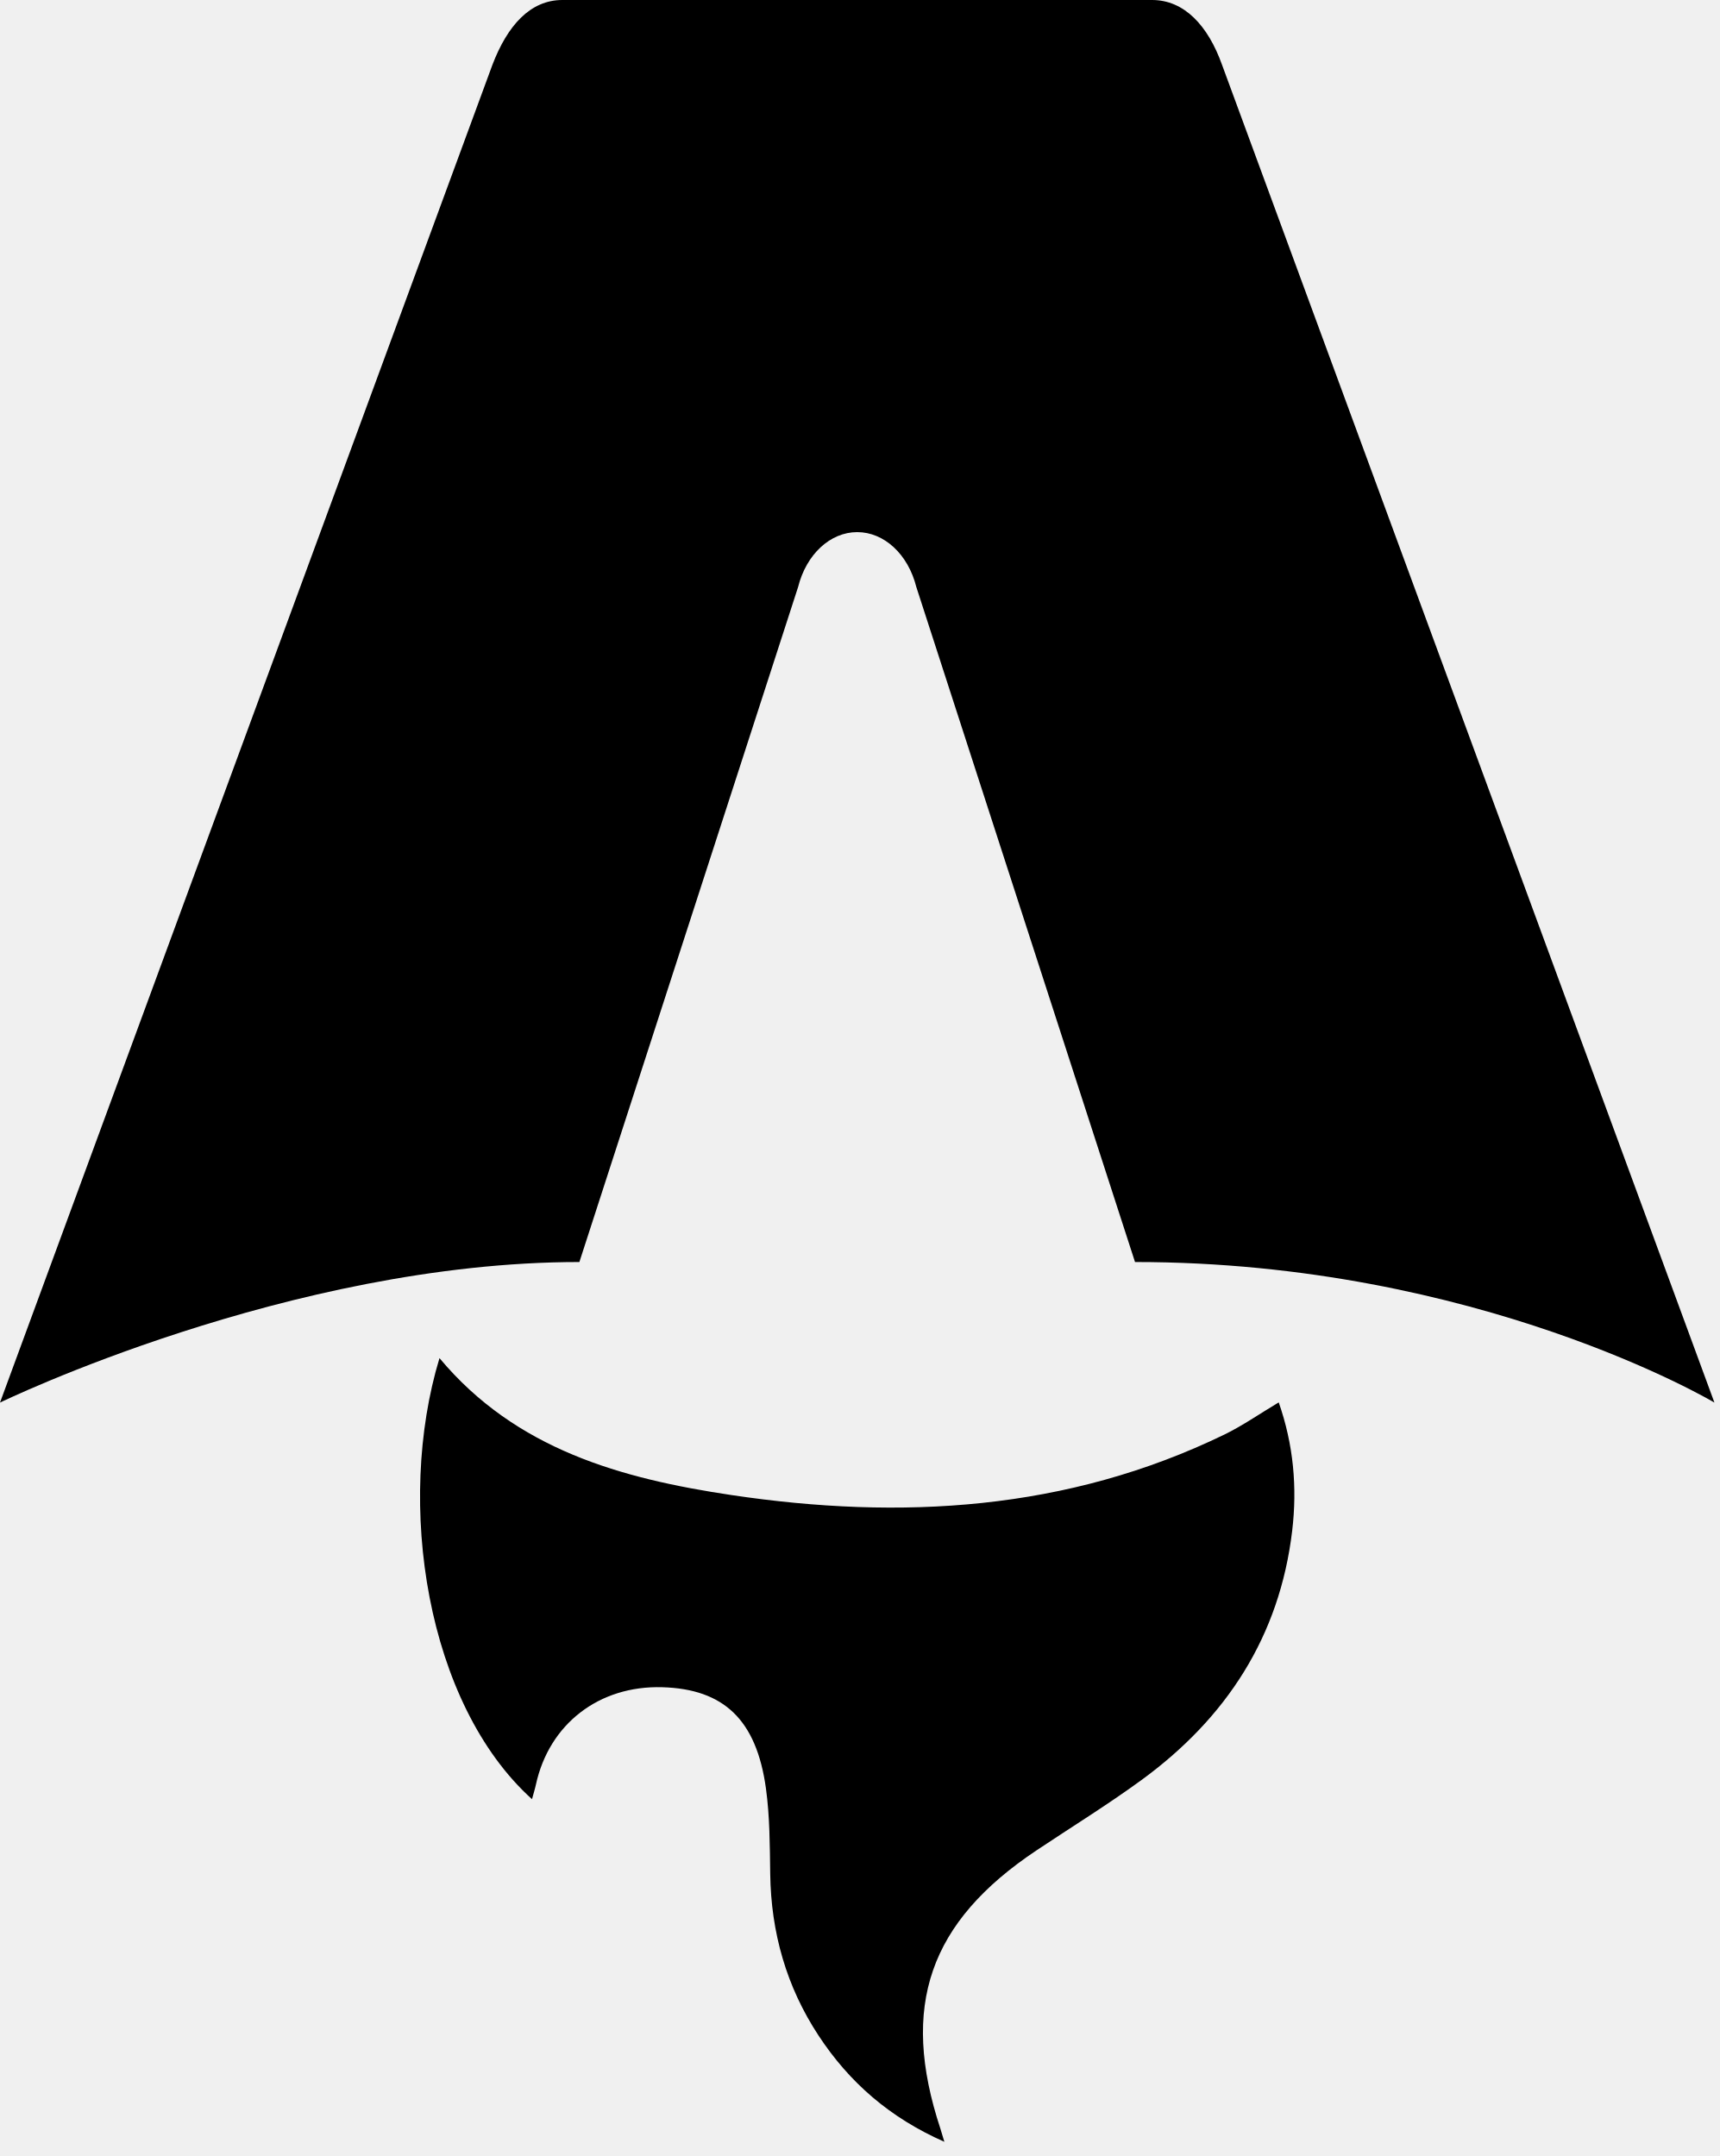
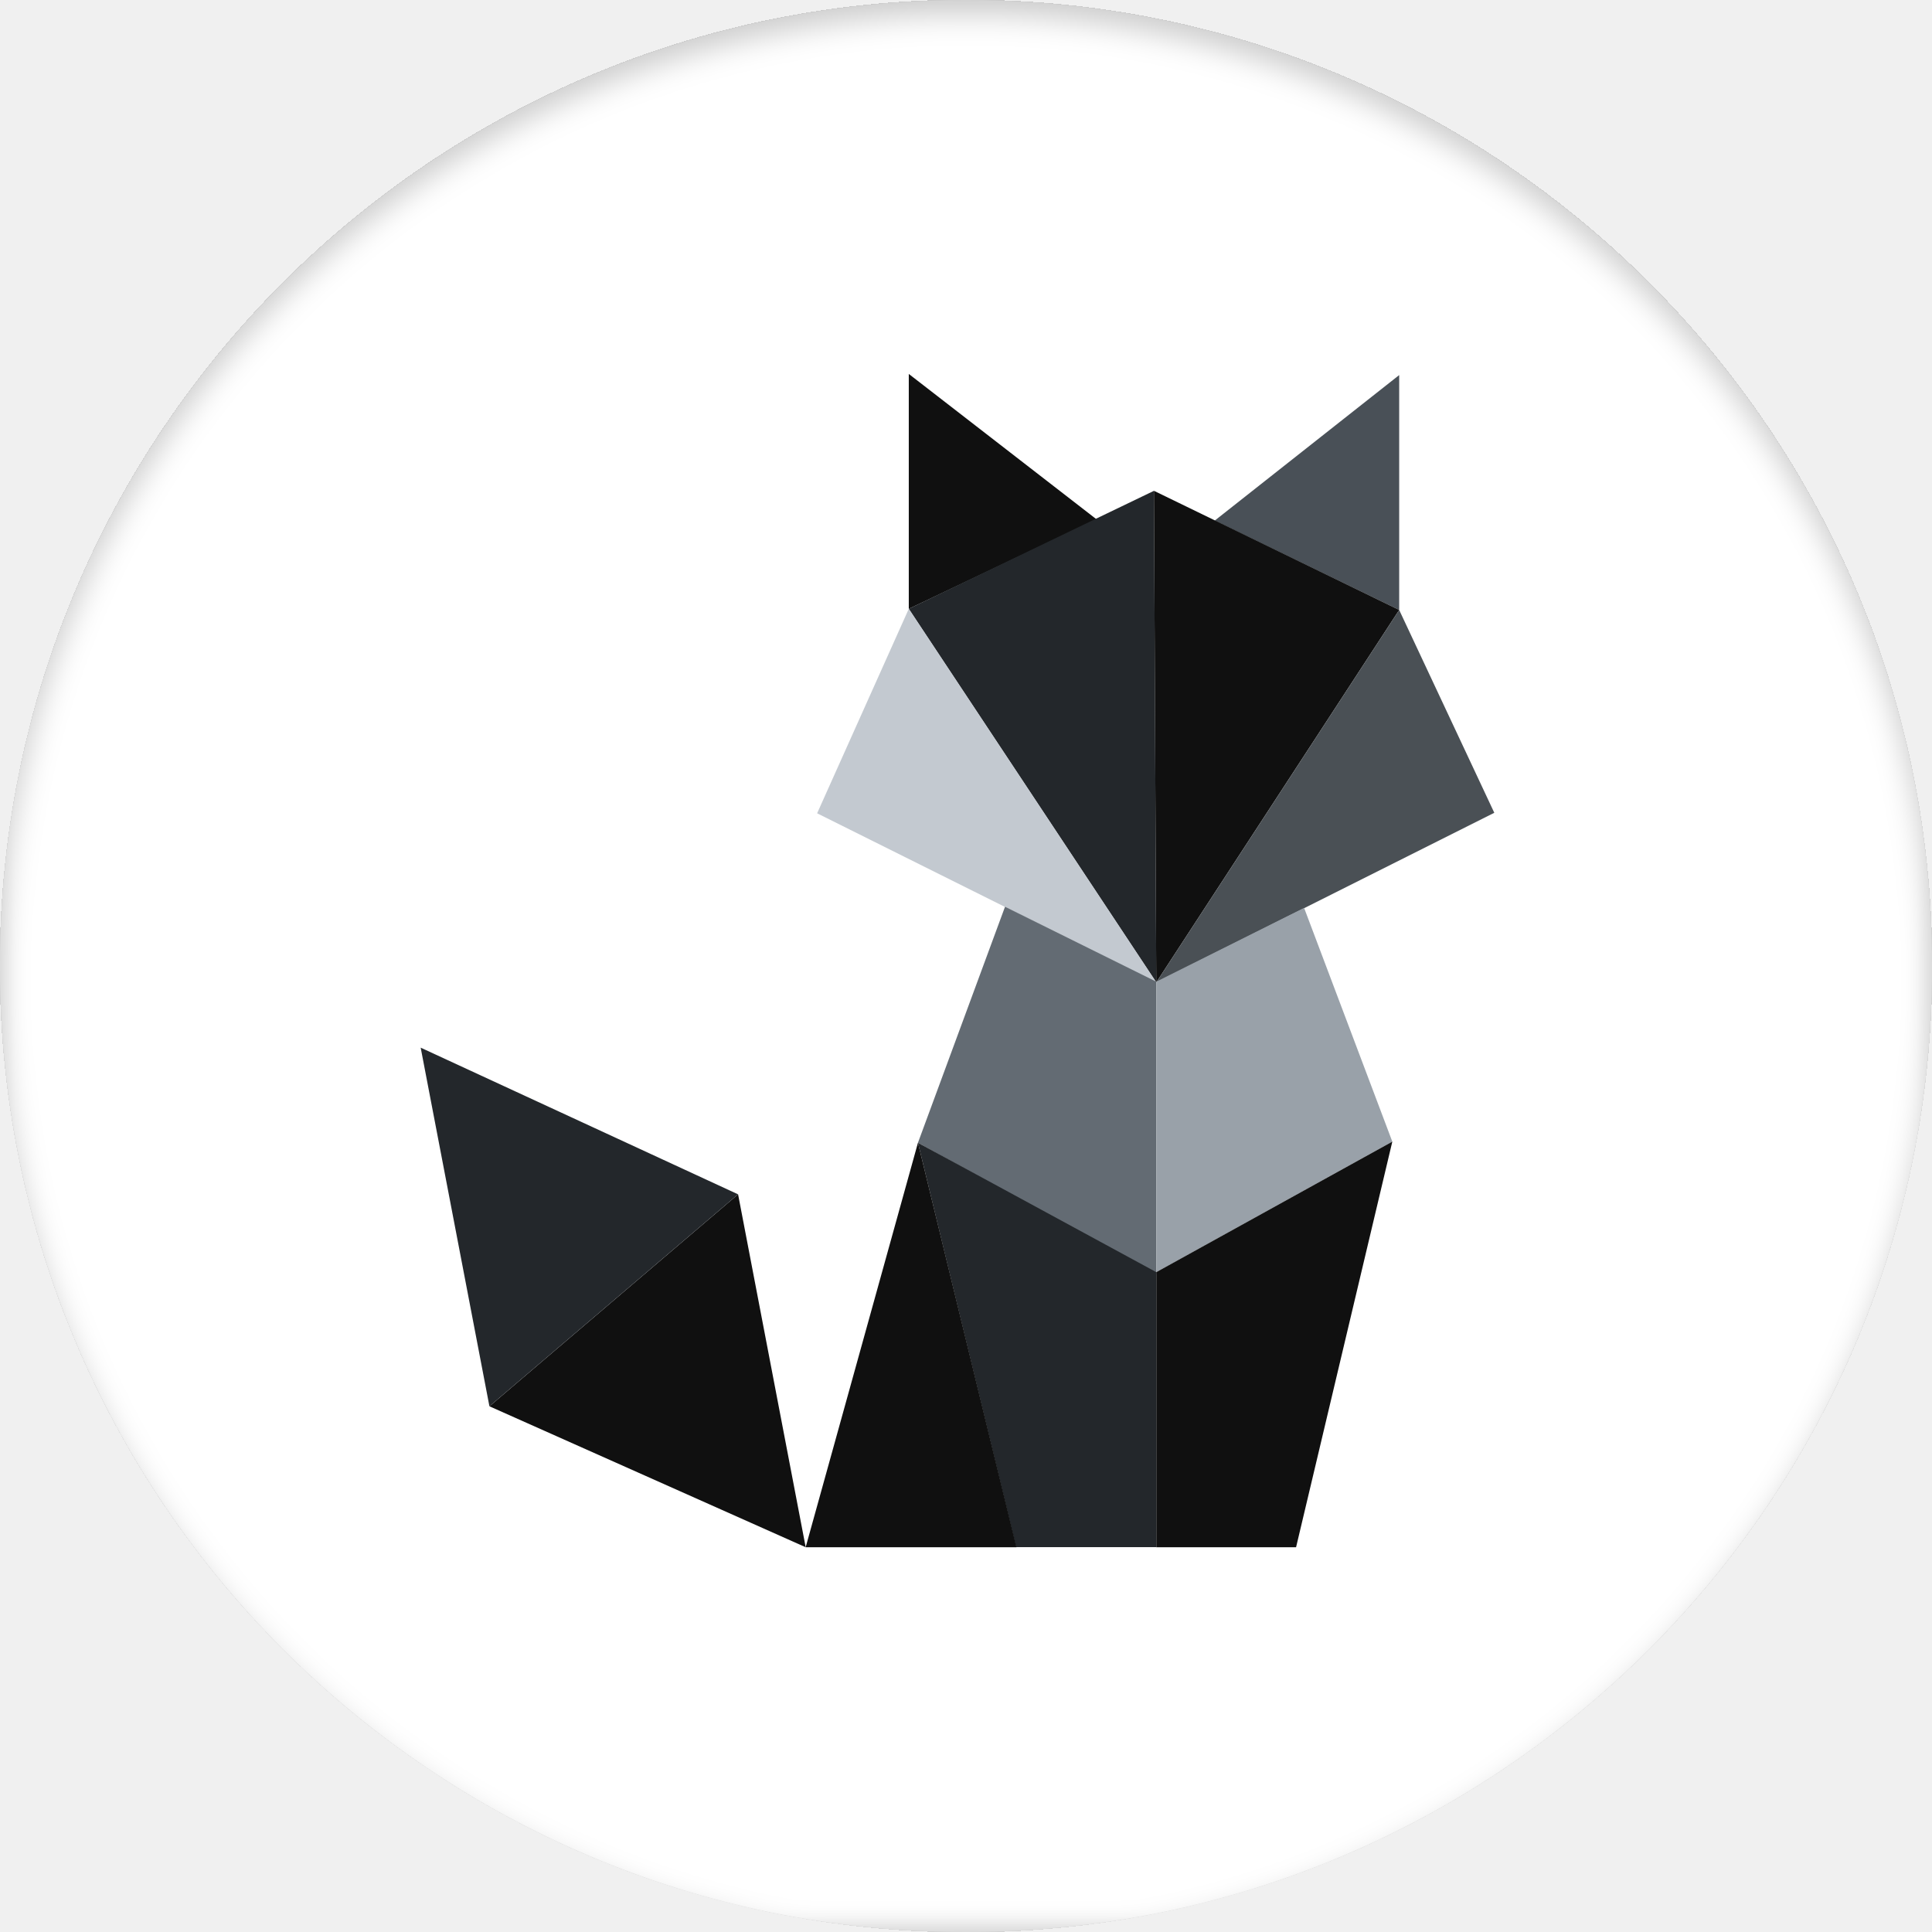
- <svg xmlns="http://www.w3.org/2000/svg" width="63" height="79" viewBox="0 0 63 79" fill="none">
-   <path d="M19.492 65.928C15.617 62.432 14.485 55.086 16.1 49.764C18.9 53.119 22.779 54.182 26.798 54.782C33.001 55.708 39.094 55.362 44.856 52.564C45.516 52.243 46.125 51.817 46.845 51.386C47.386 52.934 47.527 54.497 47.338 56.088C46.879 59.962 44.925 62.954 41.818 65.223C40.575 66.13 39.26 66.941 37.977 67.797C34.035 70.426 32.968 73.51 34.449 77.995C34.485 78.104 34.516 78.213 34.596 78.48C32.583 77.591 31.112 76.296 29.992 74.595C28.809 72.798 28.246 70.811 28.216 68.662C28.201 67.615 28.201 66.56 28.059 65.528C27.711 63.014 26.514 61.888 24.261 61.823C21.948 61.756 20.118 63.167 19.633 65.389C19.596 65.56 19.542 65.728 19.489 65.926L19.492 65.928Z" fill="currentColor" />
-   <path d="M0 51.393C0 51.393 10.598 46.243 21.225 46.243L29.238 21.507C29.538 20.311 30.414 19.498 31.403 19.498C32.392 19.498 33.268 20.311 33.568 21.507L41.58 46.243C54.167 46.243 62.806 51.393 62.806 51.393C62.806 51.393 44.804 2.476 44.769 2.378C44.253 0.931 43.38 0 42.205 0H20.603C19.427 0 18.59 0.931 18.038 2.378C18 2.474 0 51.393 0 51.393Z" fill="currentColor" />
+ <svg xmlns="http://www.w3.org/2000/svg" width="124" height="124" viewBox="0 0 124 124" fill="none">
+   <g filter="url(#filter0_i_15_8769)">
+     <rect width="124" height="124" rx="62" fill="white" />
+     <path d="M58.328 24L70.389 33.34L58.328 39.076V24Z" fill="#101010" />
+     <path d="M89.803 24.073L89.803 39.149L77.964 33.413L89.803 24.073Z" fill="#495057" />
+     <path d="M74.066 31.501L74.213 63.05L58.328 39.076L74.066 31.501Z" fill="#23272B" />
+     <path d="M74.064 31.501L74.212 63.05L89.802 39.149L74.064 31.501Z" fill="#101010" />
+     <path d="M89.803 39.149L74.213 63.05L95.907 52.166L89.803 39.149Z" fill="#4A5055" />
+     <path d="M52.445 52.199L74.213 63.049L58.328 39.075L52.445 52.199Z" fill="#C3C9D0" />
+     <path d="M64.505 58.196L74.212 63.007V81.802L58.916 73.345L64.505 58.196Z" fill="#636B73" />
+     <path d="M83.7 58.27L74.213 63.006V81.655L89.362 73.272L83.7 58.27Z" fill="#99A1A9" />
+     <path d="M74.213 81.65L89.362 73.272L83.185 99.305H74.213V81.65Z" fill="#101010" />
+     <path d="M74.212 81.649L58.916 73.345L65.215 99.299H74.212V81.649Z" fill="#23272B" />
+     <path d="M51.709 99.305L58.916 73.345L65.24 99.305H51.709Z" fill="#101010" />
+     <path d="M47.372 76.654L51.711 99.305L31.414 90.259L47.372 76.654Z" fill="#101010" />
+     <path d="M47.37 76.654L27 67.241L31.412 90.259L47.37 76.654Z" fill="#23272B" />
+   </g>
+   <defs>
+     <filter id="filter0_i_15_8769" x="0" y="0" width="124" height="124.937" filterUnits="userSpaceOnUse" color-interpolation-filters="sRGB">
+       <feFlood flood-opacity="0" result="BackgroundImageFix" />
+       <feBlend mode="normal" in="SourceGraphic" in2="BackgroundImageFix" result="shape" />
+       <feColorMatrix in="SourceAlpha" type="matrix" values="0 0 0 0 0 0 0 0 0 0 0 0 0 0 0 0 0 0 127 0" result="hardAlpha" />
+       <feOffset dy="0.938" />
+       <feGaussianBlur stdDeviation="0.938" />
+       <feComposite in2="hardAlpha" operator="arithmetic" k2="-1" k3="1" />
+       <feColorMatrix type="matrix" values="0 0 0 0 0 0 0 0 0 0 0 0 0 0 0 0 0 0 0.2 0" />
+       <feBlend mode="normal" in2="shape" result="effect1_innerShadow_15_8769" />
+     </filter>
+   </defs>
</svg>
